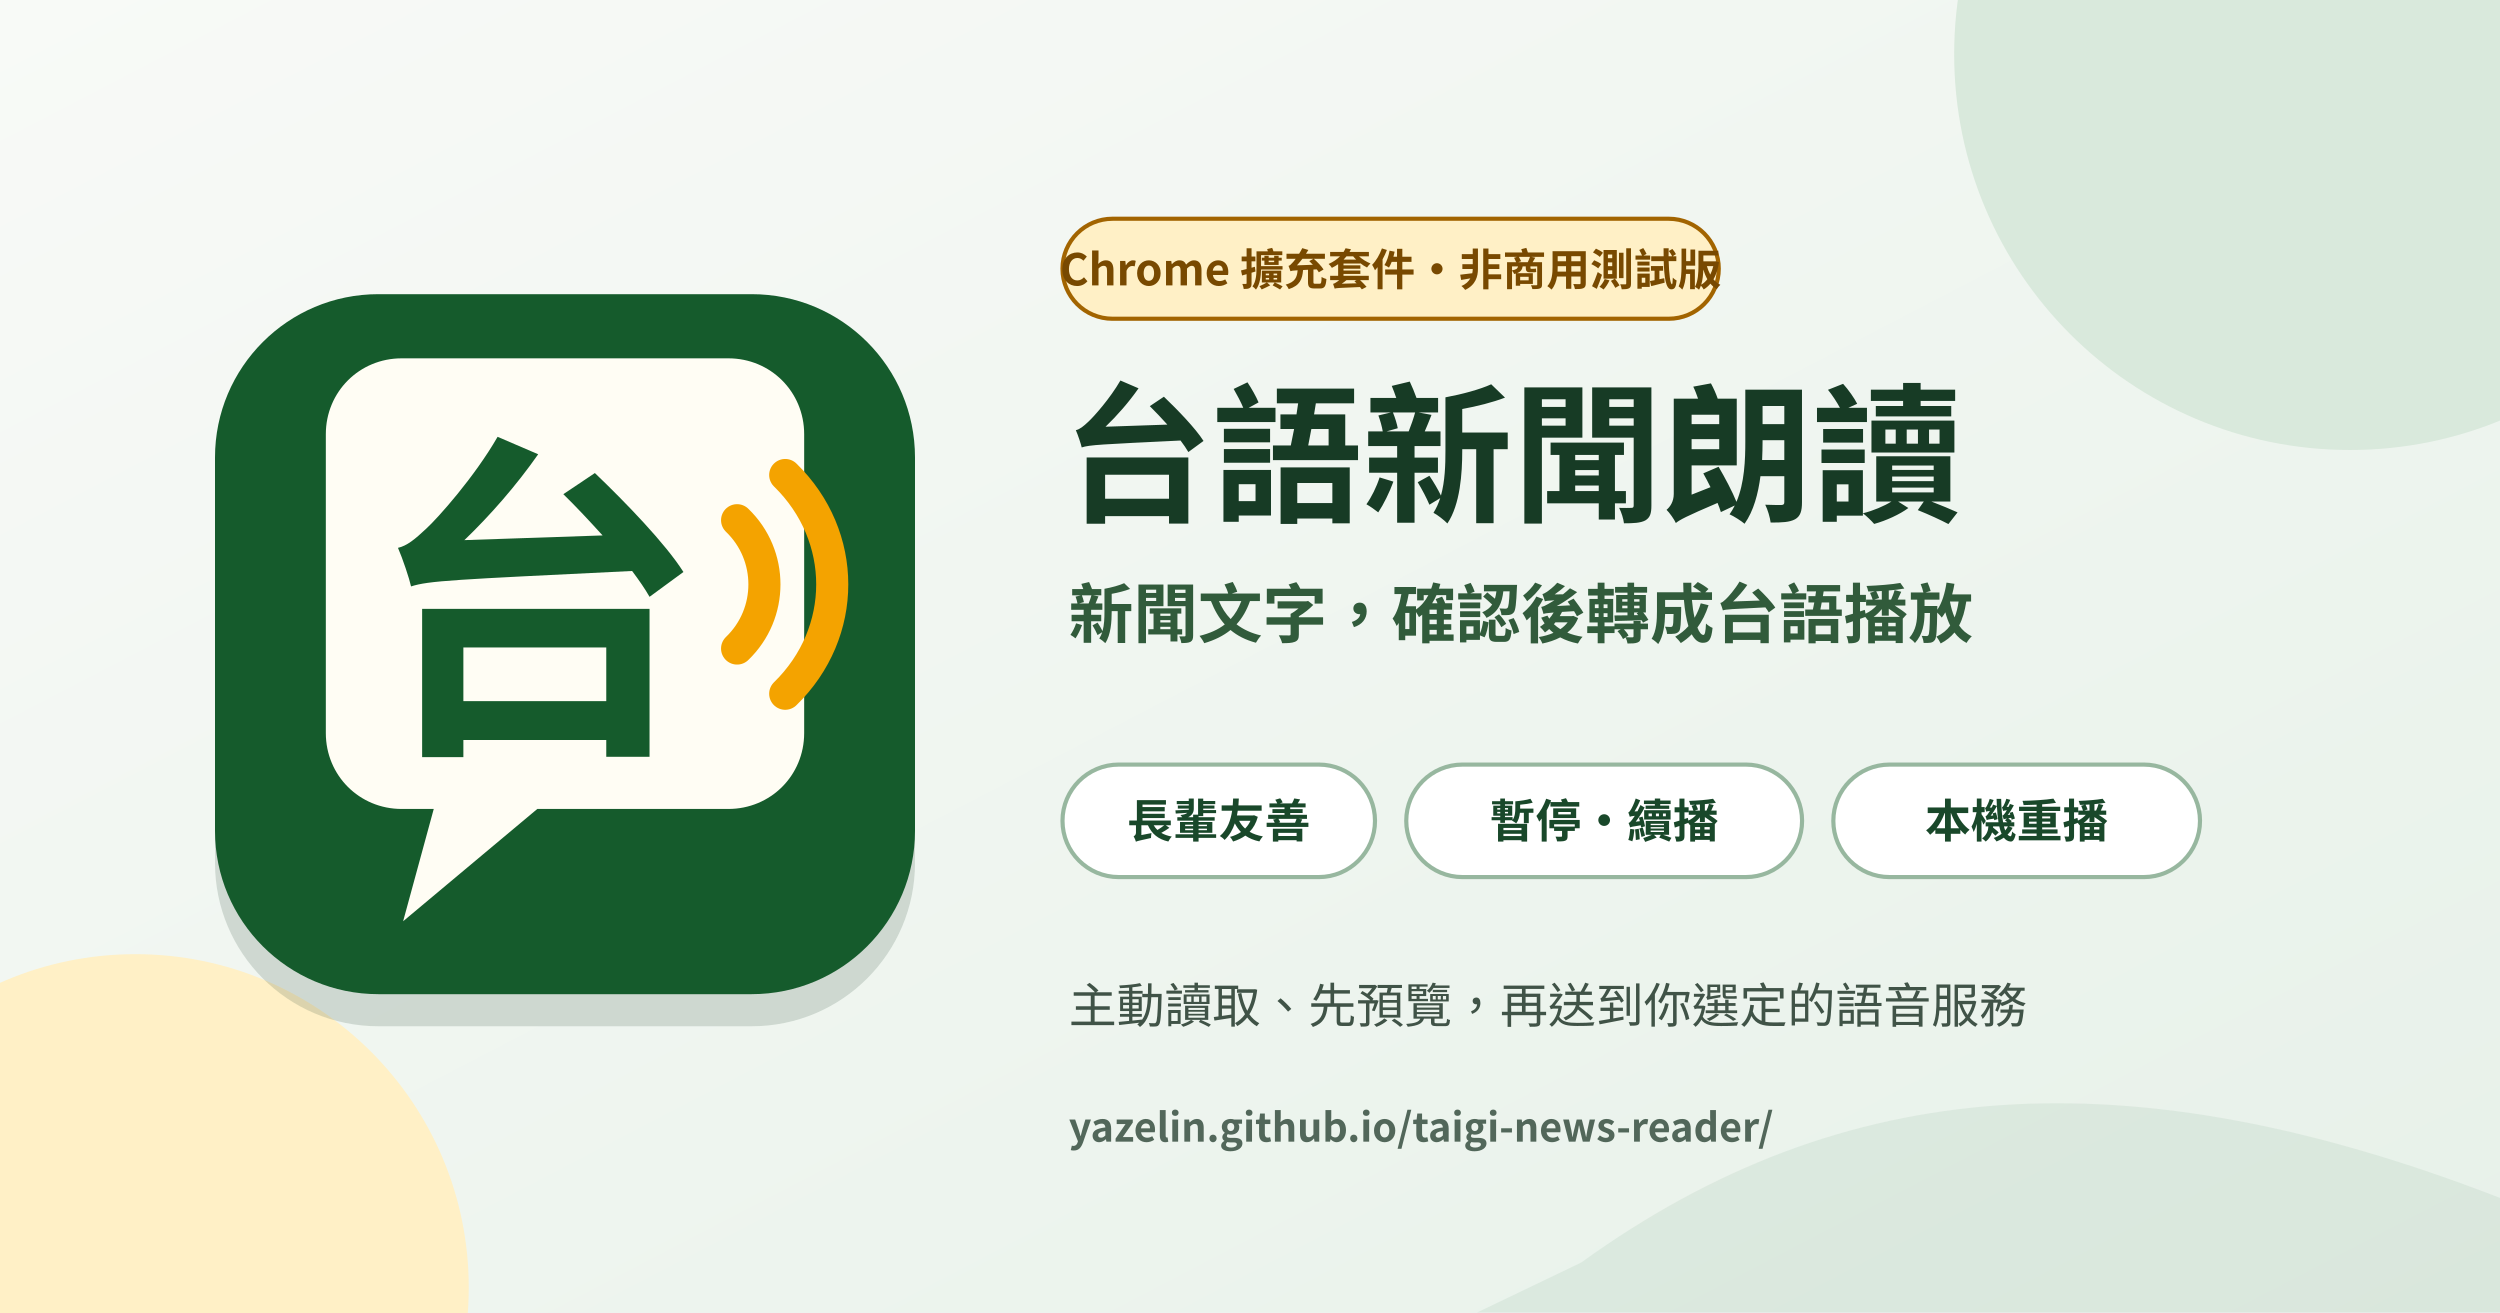
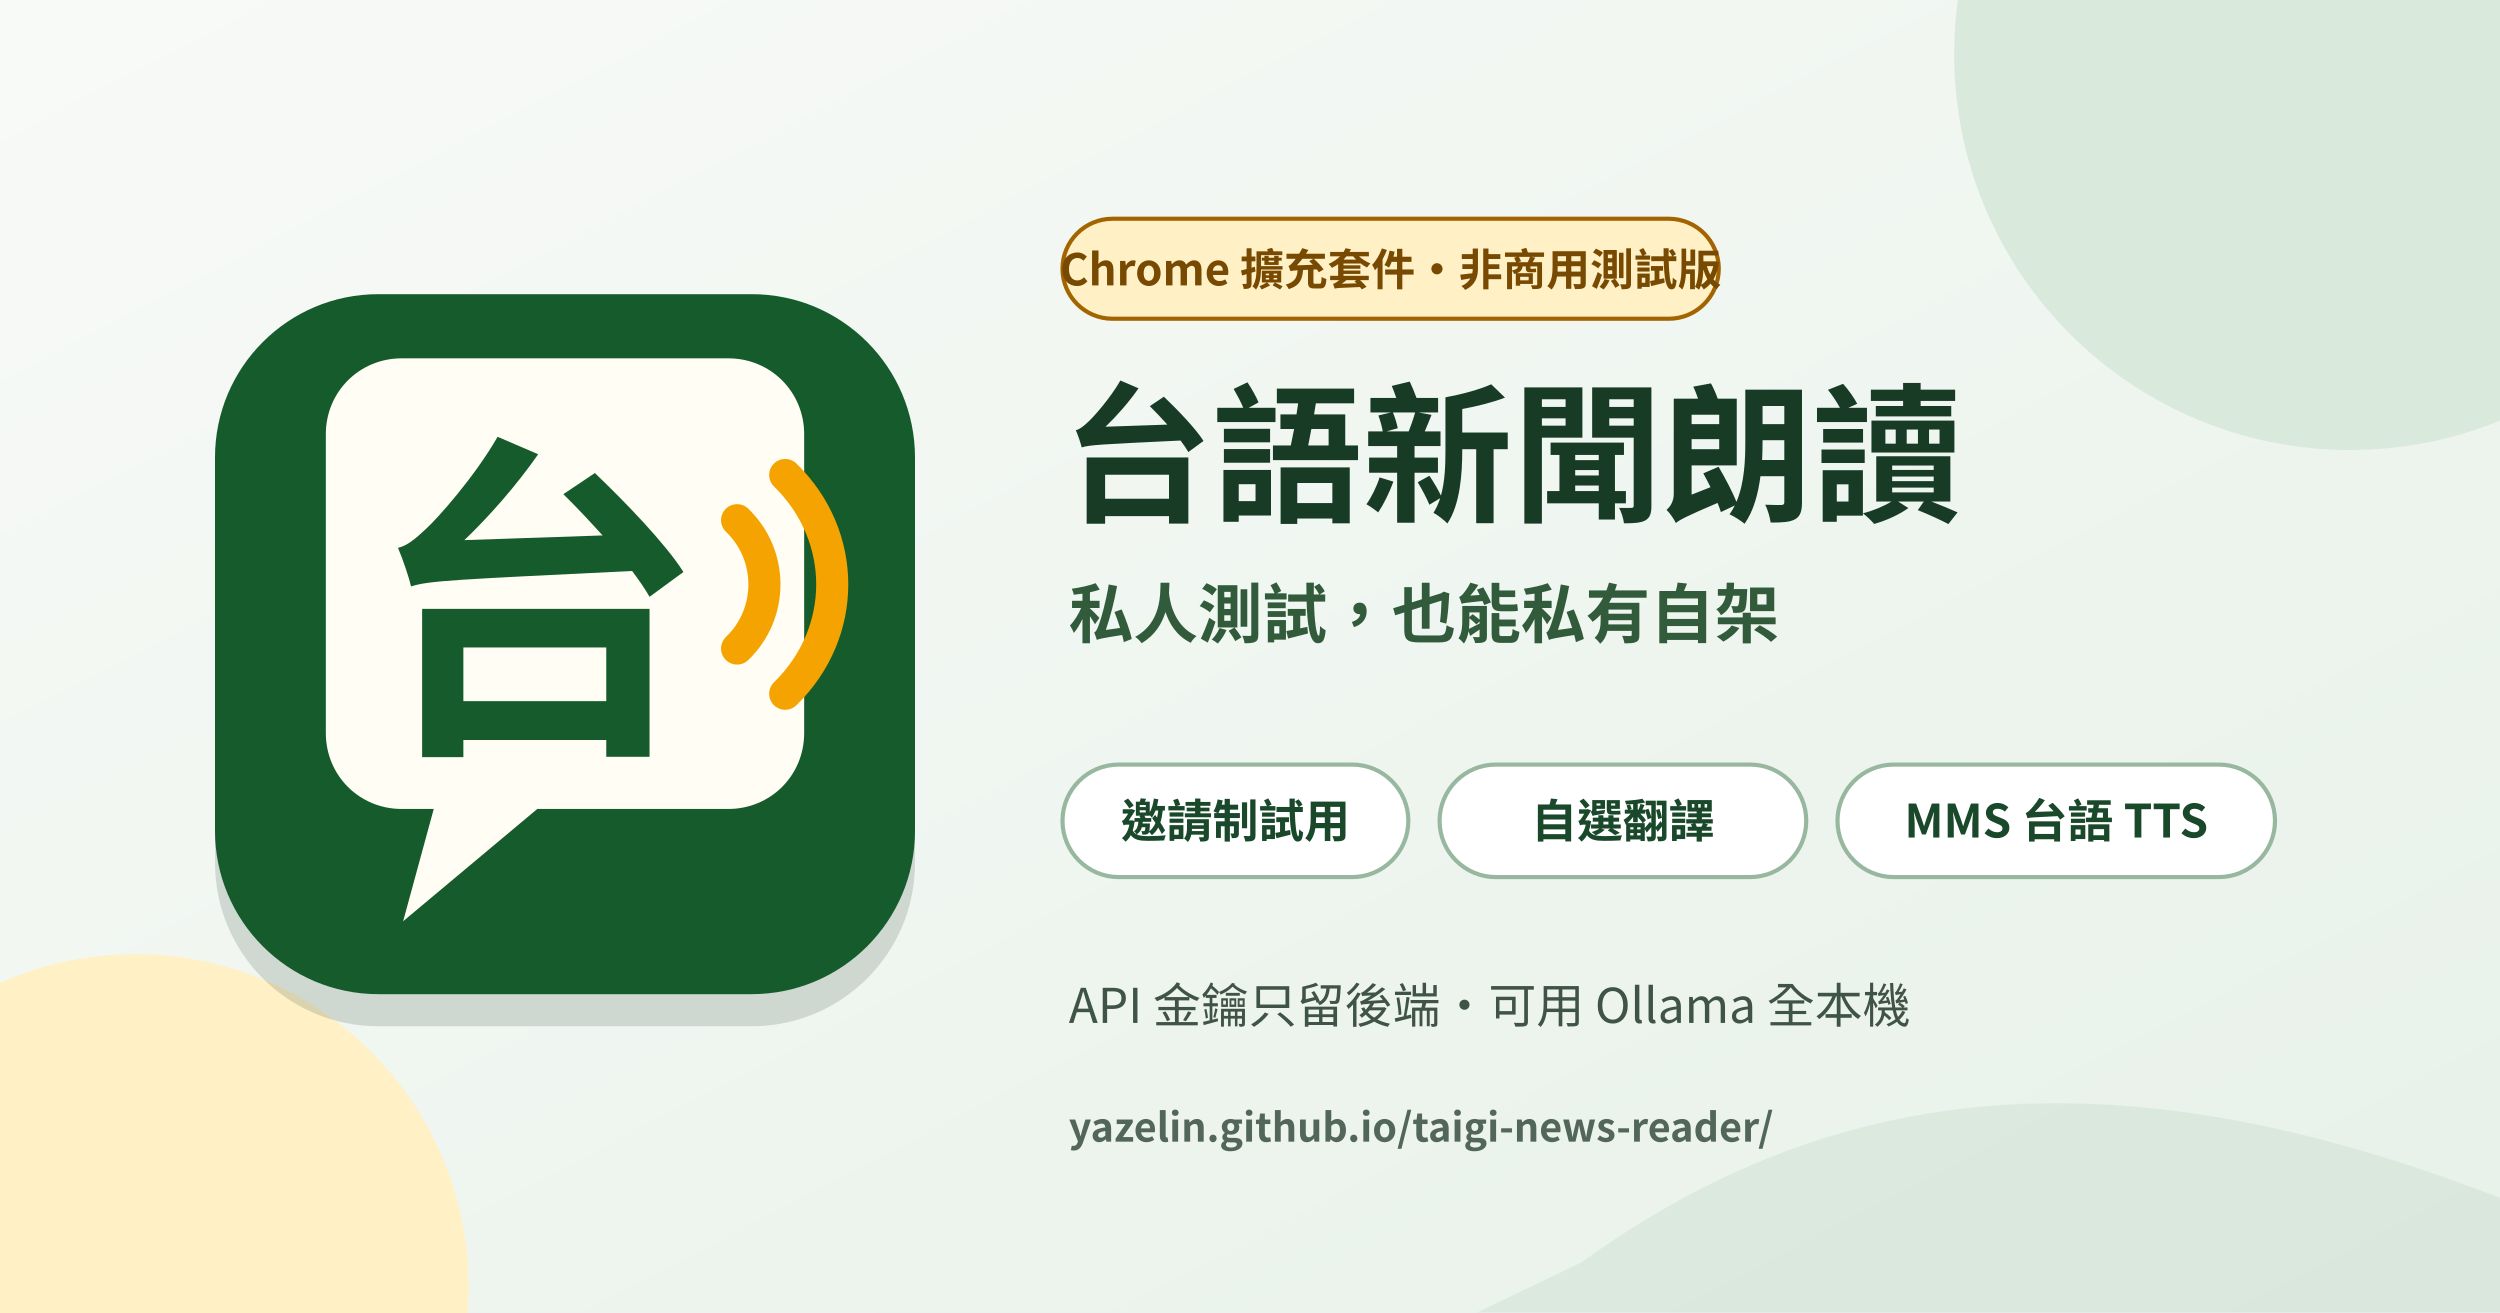
<svg xmlns="http://www.w3.org/2000/svg" width="1200" height="630" viewBox="0 0 1200 630" role="img" aria-labelledby="title desc">
  <defs>
    <linearGradient id="background" x1="0" y1="0" x2="1" y2="1">
      <stop offset="0" stop-color="#f8faf7" />
      <stop offset="1" stop-color="#e7f1e9" />
    </linearGradient>
  </defs>
  <rect width="1200" height="630" fill="url(#background)" />
  <circle cx="1128" cy="26" r="190" fill="#d9e9dc" />
  <circle cx="65" cy="618" r="160" fill="#fff0c6" />
  <path d="M759 606c126-91 263-100 441-31v55H709z" fill="#155b2c" opacity=".07" />
  <g transform="translate(92 130) scale(.7)">
    <rect x="16" y="38" width="480" height="480" rx="112" fill="#173b25" opacity=".16" />
    <rect x="16" y="16" width="480" height="480" rx="112" fill="#155b2c" />
    <path d="M92 112c0-29 23-52 52-52h224c29 0 52 23 52 52v205c0 29-23 52-52 52H237l-92 77 21-77h-22c-29 0-52-23-52-52z" fill="#fffdf4" />
    <text x="236" y="313" text-anchor="middle" font-family="Noto Sans CJK TC, Noto Sans TC, sans-serif" font-size="230" font-weight="800" fill="#155b2c">台</text>
    <path d="M374 171c25 24 25 64 0 88M407 140c43 42 43 108 0 150" fill="none" stroke="#f4a300" stroke-width="22" stroke-linecap="round" />
  </g>
  <g font-family="Noto Sans CJK TC, Noto Sans TC, sans-serif">
    <rect x="510" y="105" width="315" height="48" rx="24" fill="#fff0c6" stroke="#a26400" stroke-width="2" />
    <text x="667.5" y="137" text-anchor="middle" font-size="21" font-weight="700" fill="#784900">Chrome 擴充套件・非商用測試版</text>
    <text x="510" y="245" font-size="72" font-weight="800" fill="#173b25">台語新聞朗讀</text>
-     <text x="513" y="306" font-size="31" font-weight="600" fill="#315b3b">新聞文字，確認後轉成台語播放</text>
+     <text x="513" y="306" font-size="31" font-weight="600" fill="#315b3b">私人測試，也能私有自架</text>
    <g font-size="22" font-weight="700" fill="#19482a">
-       <rect x="510" y="367" width="150" height="54" rx="27" fill="#ffffff" stroke="#97b79f" stroke-width="2" />
-       <text x="585" y="402" text-anchor="middle">長輩友善</text>
-       <rect x="675" y="367" width="190" height="54" rx="27" fill="#ffffff" stroke="#97b79f" stroke-width="2" />
-       <text x="770" y="402" text-anchor="middle">暫停・續播</text>
-       <rect x="880" y="367" width="176" height="54" rx="27" fill="#ffffff" stroke="#97b79f" stroke-width="2" />
-       <text x="968" y="402" text-anchor="middle">本機重播</text>
+       <rect x="510" y="367" width="166" height="54" rx="27" fill="#ffffff" stroke="#97b79f" stroke-width="2" />
+       <text x="593" y="402" text-anchor="middle">邀請制試用</text>
+       <rect x="691" y="367" width="176" height="54" rx="27" fill="#ffffff" stroke="#97b79f" stroke-width="2" />
+       <text x="779" y="402" text-anchor="middle">自選翻譯</text>
+       <rect x="882" y="367" width="210" height="54" rx="27" fill="#ffffff" stroke="#97b79f" stroke-width="2" />
+       <text x="987" y="402" text-anchor="middle">MMS 台語 TTS</text>
    </g>
-     <text x="513" y="491" font-size="23" fill="#405347">主動讀取、先預覽，再送到你選定的語音服務</text>
+     <text x="513" y="491" font-size="23" fill="#405347">API 金鑰只留後端・可用 Ollama 全本機</text>
    <text x="513" y="548" font-size="19" font-weight="600" fill="#52675a">yazelin.github.io/taigi-news-reader/</text>
  </g>
</svg>
